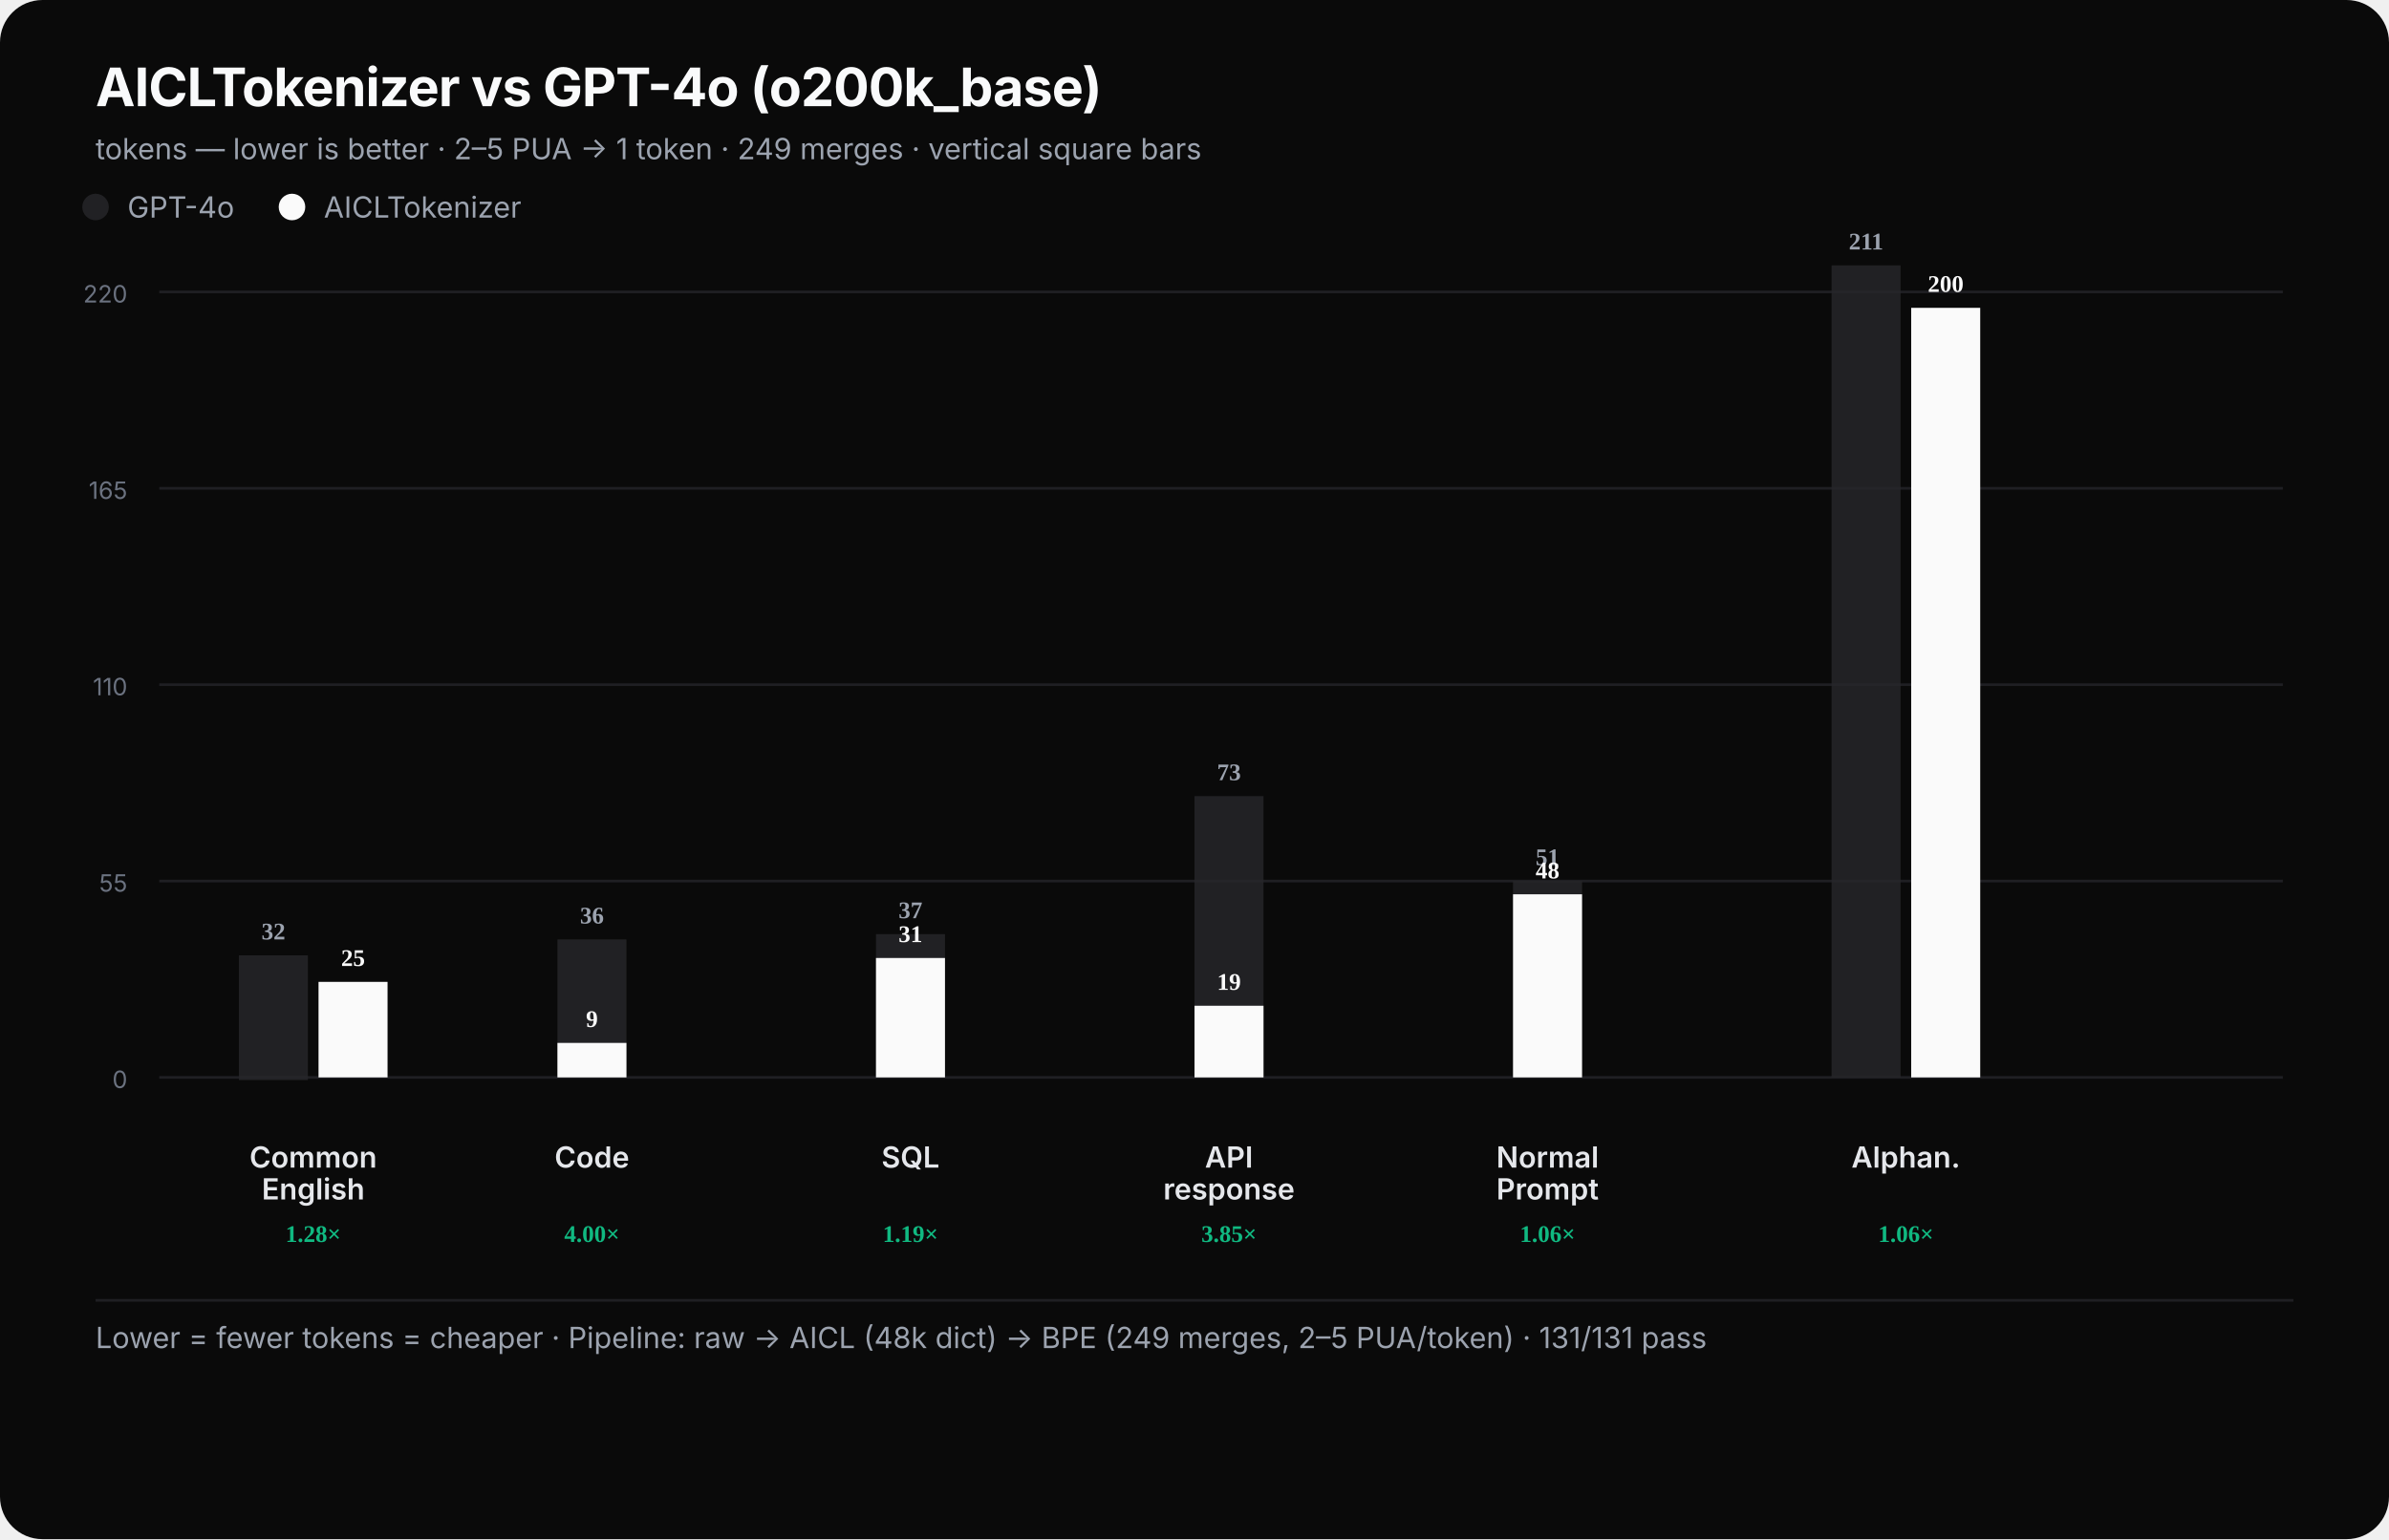
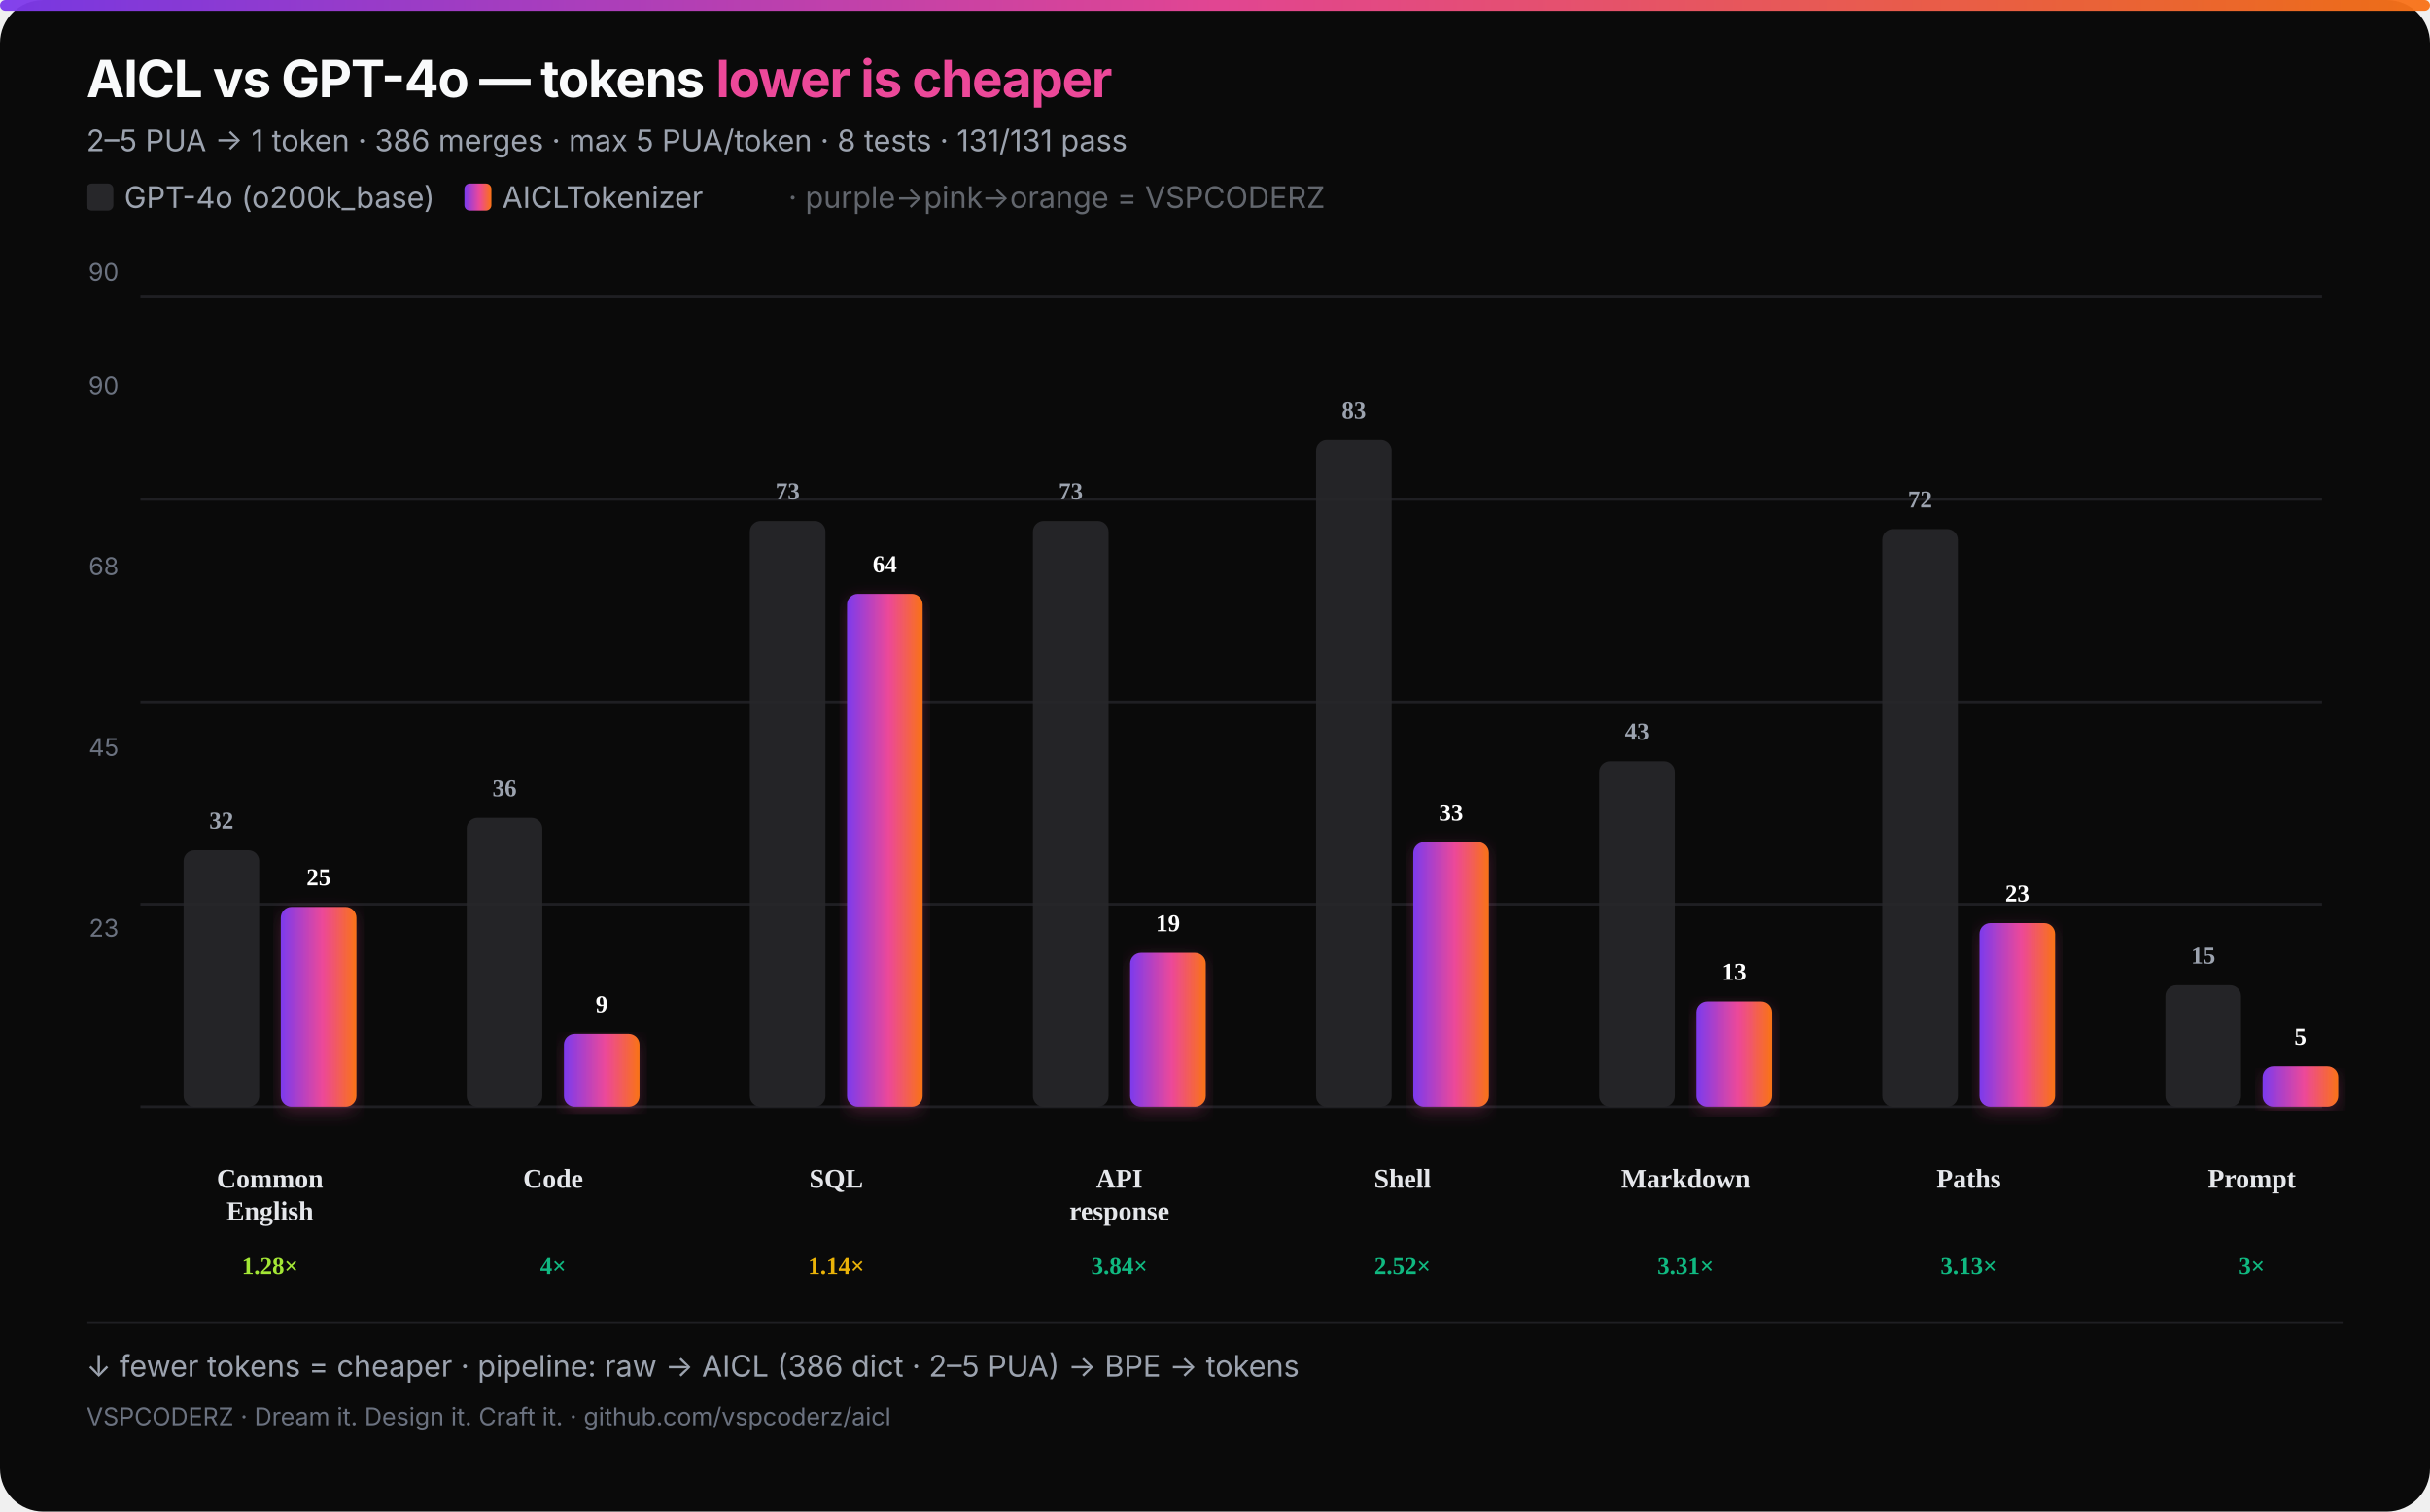
- <svg xmlns="http://www.w3.org/2000/svg" width="900" height="580">
-   <style>.t{font:700 20px 'Inter',system-ui,sans-serif;fill:#f9fafb;letter-spacing:-0.3px}.s{font:400 11px 'Inter',system-ui,sans-serif;fill:#9ca3af}.n{font:600 11px 'Inter',system-ui,sans-serif;fill:#e5e7eb}.a{font:400 9px 'Inter',system-ui,sans-serif;fill:#6b7280}</style>
-   <rect width="900" height="580" rx="16" fill="#0a0a0a" />
-   <text x="36" y="40" class="t">AICLTokenizer vs GPT-4o (o200k_base)</text>
-   <text x="36" y="60" class="s">tokens — lower is better · 2–5 PUA → 1 token · 249 merges · vertical square bars</text>
-   <circle cx="36" cy="78" r="5" fill="#27272a" opacity="0.8" />
-   <text x="48" y="82" class="s">GPT-4o</text>
-   <circle cx="110" cy="78" r="5" fill="#fafafa" />
-   <text x="122" y="82" class="s">AICLTokenizer</text>
+ <svg xmlns="http://www.w3.org/2000/svg" width="900" height="560">
+   <style>.t{font:700 19px 'Inter',system-ui,sans-serif;fill:#f9fafb;letter-spacing:-0.4px}.s{font:400 11px 'Inter',system-ui,sans-serif;fill:#9ca3af}.n{font:600 10px 'Inter',system-ui,sans-serif;fill:#e5e7eb}.a{font:400 9px 'Inter',system-ui,sans-serif;fill:#6b7280}</style>
+   <defs>
+     <linearGradient id="aiclGrad" x1="0" y1="0" x2="1" y2="0" gradientUnits="objectBoundingBox">
+       <stop offset="0%" stop-color="#7c3aed" />
+       <stop offset="55%" stop-color="#ec4899" />
+       <stop offset="100%" stop-color="#f97316" />
+     </linearGradient>
+     <linearGradient id="headerGrad" x1="0" y1="0" x2="1" y2="0">
+       <stop offset="0%" stop-color="#7c3aed" />
+       <stop offset="50%" stop-color="#ec4899" />
+       <stop offset="100%" stop-color="#f97316" />
+     </linearGradient>
+     <linearGradient id="vgrad" x1="0" y1="1" x2="0" y2="0">
+       <stop offset="0%" stop-color="#fafafa" stop-opacity="0.95" />
+       <stop offset="100%" stop-color="#fafafa" />
+     </linearGradient>
+     <filter id="glow">
+       <feDropShadow dx="0" dy="2" stdDeviation="3" flood-color="#ec4899" flood-opacity="0.25" />
+     </filter>
+   </defs>
+   <rect width="900" height="560" rx="16" fill="#0a0a0a" />
+   <rect width="900" height="4" rx="2" fill="url(#headerGrad)" opacity="0.95" />
+   <text x="32" y="36" class="t">AICL vs GPT-4o — tokens <tspan fill="#ec4899">lower is cheaper</tspan>
+   </text>
+   <text x="32" y="56" class="s">2–5 PUA → 1 token · 386 merges · max 5 PUA/token · 8 tests · 131/131 pass</text>
+   <g transform="translate(32,68)">
+     <rect x="0" y="0" width="10" height="10" rx="2" fill="#27272a" />
+     <text x="14" y="9" class="s">GPT-4o (o200k_base)</text>
+     <rect x="140" y="0" width="10" height="10" rx="2" fill="url(#aiclGrad)" />
+     <text x="154" y="9" class="s">AICLTokenizer</text>
+     <text x="260" y="9" class="s" opacity="0.6">· purple→pink→orange = VSPCODERZ</text>
+   </g>
  <g stroke="#1f1f23" stroke-width="1">
-     <line x1="60" y1="110" x2="860" y2="110" />
-     <line x1="60" y1="184" x2="860" y2="184" />
-     <line x1="60" y1="258" x2="860" y2="258" />
-     <line x1="60" y1="332" x2="860" y2="332" />
-     <line x1="60" y1="406" x2="860" y2="406" />
+     <line x1="52" y1="110" x2="860" y2="110" />
+     <line x1="52" y1="185" x2="860" y2="185" />
+     <line x1="52" y1="260" x2="860" y2="260" />
+     <line x1="52" y1="335" x2="860" y2="335" />
+     <line x1="52" y1="410" x2="860" y2="410" />
  </g>
-   <text x="48" y="114" class="a" text-anchor="end">220</text>
-   <text x="48" y="188" class="a" text-anchor="end">165</text>
-   <text x="48" y="262" class="a" text-anchor="end">110</text>
-   <text x="48" y="336" class="a" text-anchor="end">55</text>
-   <text x="48" y="410" class="a" text-anchor="end">0</text>
-   <g transform="translate(90,0)">
-     <rect x="0" y="360" width="26" height="47" fill="#27272a" opacity="0.8" />
-     <text x="13" y="354" text-anchor="middle" fill="#9ca3af" font-size="9" font-weight="600">32</text>
-     <rect x="30" y="370" width="26" height="36" fill="#fafafa" />
-     <text x="43" y="364" text-anchor="middle" fill="#fafafa" font-size="9" font-weight="700">25</text>
-     <text x="28" y="440" text-anchor="middle" class="n">Common</text>
-     <text x="28" y="452" text-anchor="middle" class="n">English</text>
-     <text x="28" y="468" text-anchor="middle" fill="#10b981" font-size="9" font-weight="700">1.28×</text>
+   <text x="44" y="347" class="a" text-anchor="end">23</text>
+   <text x="44" y="280" class="a" text-anchor="end">45</text>
+   <text x="44" y="213" class="a" text-anchor="end">68</text>
+   <text x="44" y="146" class="a" text-anchor="end">90</text>
+   <text x="44" y="104" class="a" text-anchor="end">90</text>
+   <g>
+     <rect x="68" y="315" width="28" height="95" rx="4" fill="#27272a" opacity="0.9" />
+     <text x="82" y="307" text-anchor="middle" fill="#9ca3af" font-size="9" font-weight="600">32</text>
+     <rect x="104" y="336" width="28" height="74" rx="4" fill="url(#aiclGrad)" filter="url(#glow)" />
+     <text x="118" y="328" text-anchor="middle" fill="#fff" font-size="9" font-weight="700">25</text>
+     <text x="100" y="440" text-anchor="middle" font-size="10" font-weight="600" fill="#e5e7eb">Common</text>
+     <text x="100" y="452" text-anchor="middle" font-size="10" font-weight="600" fill="#e5e7eb">English</text>
+     <text x="100" y="472" text-anchor="middle" fill="#a3e635" font-size="9" font-weight="700">1.28×</text>
  </g>
-   <g transform="translate(210,0)">
-     <rect x="0" y="354" width="26" height="52" fill="#27272a" opacity="0.8" />
-     <text x="13" y="348" text-anchor="middle" fill="#9ca3af" font-size="9" font-weight="600">36</text>
-     <rect x="0" y="393" width="26" height="13" fill="#fafafa" />
-     <text x="13" y="387" text-anchor="middle" fill="#fafafa" font-size="9" font-weight="700">9</text>
-     <text x="13" y="440" text-anchor="middle" class="n">Code</text>
-     <text x="13" y="468" text-anchor="middle" fill="#10b981" font-size="9" font-weight="700">4.00×</text>
+   <g>
+     <rect x="172.857" y="303" width="28" height="107" rx="4" fill="#27272a" opacity="0.9" />
+     <text x="186.857" y="295" text-anchor="middle" fill="#9ca3af" font-size="9" font-weight="600">36</text>
+     <rect x="208.857" y="383" width="28" height="27" rx="4" fill="url(#aiclGrad)" filter="url(#glow)" />
+     <text x="222.857" y="375" text-anchor="middle" fill="#fff" font-size="9" font-weight="700">9</text>
+     <text x="204.857" y="440" text-anchor="middle" font-size="10" font-weight="600" fill="#e5e7eb">Code</text>
+     <text x="204.857" y="472" text-anchor="middle" fill="#10b981" font-size="9" font-weight="700">4×</text>
  </g>
-   <g transform="translate(330,0)">
-     <rect x="0" y="352" width="26" height="54" fill="#27272a" opacity="0.8" />
-     <text x="13" y="346" text-anchor="middle" fill="#9ca3af" font-size="9" font-weight="600">37</text>
-     <rect x="0" y="361" width="26" height="45" fill="#fafafa" />
-     <text x="13" y="355" text-anchor="middle" fill="#fafafa" font-size="9" font-weight="700">31</text>
-     <text x="13" y="440" text-anchor="middle" class="n">SQL</text>
-     <text x="13" y="468" text-anchor="middle" fill="#10b981" font-size="9" font-weight="700">1.19×</text>
+   <g>
+     <rect x="277.714" y="193" width="28" height="217" rx="4" fill="#27272a" opacity="0.9" />
+     <text x="291.714" y="185" text-anchor="middle" fill="#9ca3af" font-size="9" font-weight="600">73</text>
+     <rect x="313.714" y="220" width="28" height="190" rx="4" fill="url(#aiclGrad)" filter="url(#glow)" />
+     <text x="327.714" y="212" text-anchor="middle" fill="#fff" font-size="9" font-weight="700">64</text>
+     <text x="309.714" y="440" text-anchor="middle" font-size="10" font-weight="600" fill="#e5e7eb">SQL</text>
+     <text x="309.714" y="472" text-anchor="middle" fill="#eab308" font-size="9" font-weight="700">1.14×</text>
  </g>
-   <g transform="translate(450,0)">
-     <rect x="0" y="300" width="26" height="106" fill="#27272a" opacity="0.8" />
-     <text x="13" y="294" text-anchor="middle" fill="#9ca3af" font-size="9" font-weight="600">73</text>
-     <rect x="0" y="379" width="26" height="27" fill="#fafafa" />
-     <text x="13" y="373" text-anchor="middle" fill="#fafafa" font-size="9" font-weight="700">19</text>
-     <text x="13" y="440" text-anchor="middle" class="n">API</text>
-     <text x="13" y="452" text-anchor="middle" class="n">response</text>
-     <text x="13" y="468" text-anchor="middle" fill="#10b981" font-size="9" font-weight="700">3.85×</text>
+   <g>
+     <rect x="382.571" y="193" width="28" height="217" rx="4" fill="#27272a" opacity="0.9" />
+     <text x="396.571" y="185" text-anchor="middle" fill="#9ca3af" font-size="9" font-weight="600">73</text>
+     <rect x="418.571" y="353" width="28" height="57" rx="4" fill="url(#aiclGrad)" filter="url(#glow)" />
+     <text x="432.571" y="345" text-anchor="middle" fill="#fff" font-size="9" font-weight="700">19</text>
+     <text x="414.571" y="440" text-anchor="middle" font-size="10" font-weight="600" fill="#e5e7eb">API</text>
+     <text x="414.571" y="452" text-anchor="middle" font-size="10" font-weight="600" fill="#e5e7eb">response</text>
+     <text x="414.571" y="472" text-anchor="middle" fill="#10b981" font-size="9" font-weight="700">3.84×</text>
  </g>
-   <g transform="translate(570,0)">
-     <rect x="0" y="332" width="26" height="74" fill="#27272a" opacity="0.8" />
-     <text x="13" y="326" text-anchor="middle" fill="#9ca3af" font-size="9" font-weight="600">51</text>
-     <rect x="0" y="337" width="26" height="69" fill="#fafafa" />
-     <text x="13" y="331" text-anchor="middle" fill="#fafafa" font-size="9" font-weight="700">48</text>
-     <text x="13" y="440" text-anchor="middle" class="n">Normal</text>
-     <text x="13" y="452" text-anchor="middle" class="n">Prompt</text>
-     <text x="13" y="468" text-anchor="middle" fill="#10b981" font-size="9" font-weight="700">1.06×</text>
+   <g>
+     <rect x="487.429" y="163" width="28" height="247" rx="4" fill="#27272a" opacity="0.9" />
+     <text x="501.429" y="155" text-anchor="middle" fill="#9ca3af" font-size="9" font-weight="600">83</text>
+     <rect x="523.429" y="312" width="28" height="98" rx="4" fill="url(#aiclGrad)" filter="url(#glow)" />
+     <text x="537.429" y="304" text-anchor="middle" fill="#fff" font-size="9" font-weight="700">33</text>
+     <text x="519.429" y="440" text-anchor="middle" font-size="10" font-weight="600" fill="#e5e7eb">Shell</text>
+     <text x="519.429" y="472" text-anchor="middle" fill="#10b981" font-size="9" font-weight="700">2.52×</text>
  </g>
-   <g transform="translate(690,0)">
-     <rect x="0" y="100" width="26" height="306" fill="#27272a" opacity="0.8" />
-     <text x="13" y="94" text-anchor="middle" fill="#9ca3af" font-size="9" font-weight="600">211</text>
-     <rect x="30" y="116" width="26" height="290" fill="#fafafa" />
-     <text x="43" y="110" text-anchor="middle" fill="#fafafa" font-size="9" font-weight="700">200</text>
-     <text x="28" y="440" text-anchor="middle" class="n">Alphan.</text>
-     <text x="28" y="468" text-anchor="middle" fill="#10b981" font-size="9" font-weight="700">1.06×</text>
+   <g>
+     <rect x="592.286" y="282" width="28" height="128" rx="4" fill="#27272a" opacity="0.9" />
+     <text x="606.286" y="274" text-anchor="middle" fill="#9ca3af" font-size="9" font-weight="600">43</text>
+     <rect x="628.286" y="371" width="28" height="39" rx="4" fill="url(#aiclGrad)" filter="url(#glow)" />
+     <text x="642.286" y="363" text-anchor="middle" fill="#fff" font-size="9" font-weight="700">13</text>
+     <text x="624.286" y="440" text-anchor="middle" font-size="10" font-weight="600" fill="#e5e7eb">Markdown</text>
+     <text x="624.286" y="472" text-anchor="middle" fill="#10b981" font-size="9" font-weight="700">3.31×</text>
  </g>
-   <line x1="36" y1="490" x2="864" y2="490" stroke="#1f1f23" />
-   <text x="36" y="508" class="s">Lower = fewer tokens = cheaper · Pipeline: raw → AICL (48k dict) → BPE (249 merges, 2–5 PUA/token) · 131/131 pass</text>
+   <g>
+     <rect x="697.143" y="196" width="28" height="214" rx="4" fill="#27272a" opacity="0.9" />
+     <text x="711.143" y="188" text-anchor="middle" fill="#9ca3af" font-size="9" font-weight="600">72</text>
+     <rect x="733.143" y="342" width="28" height="68" rx="4" fill="url(#aiclGrad)" filter="url(#glow)" />
+     <text x="747.143" y="334" text-anchor="middle" fill="#fff" font-size="9" font-weight="700">23</text>
+     <text x="729.143" y="440" text-anchor="middle" font-size="10" font-weight="600" fill="#e5e7eb">Paths</text>
+     <text x="729.143" y="472" text-anchor="middle" fill="#10b981" font-size="9" font-weight="700">3.13×</text>
+   </g>
+   <g>
+     <rect x="802" y="365" width="28" height="45" rx="4" fill="#27272a" opacity="0.9" />
+     <text x="816" y="357" text-anchor="middle" fill="#9ca3af" font-size="9" font-weight="600">15</text>
+     <rect x="838" y="395" width="28" height="15" rx="4" fill="url(#aiclGrad)" filter="url(#glow)" />
+     <text x="852" y="387" text-anchor="middle" fill="#fff" font-size="9" font-weight="700">5</text>
+     <text x="834" y="440" text-anchor="middle" font-size="10" font-weight="600" fill="#e5e7eb">Prompt</text>
+     <text x="834" y="472" text-anchor="middle" fill="#10b981" font-size="9" font-weight="700">3×</text>
+   </g>
+   <line x1="32" y1="490" x2="868" y2="490" stroke="#1f1f23" />
+   <text x="32" y="510" class="s">↓ fewer tokens = cheaper · pipeline: raw → AICL (386 dict · 2–5 PUA) → BPE → tokens</text>
+   <text x="32" y="528" class="a">VSPCODERZ · Dream it. Design it. Craft it. · github.com/vspcoderz/aicl</text>
</svg>
